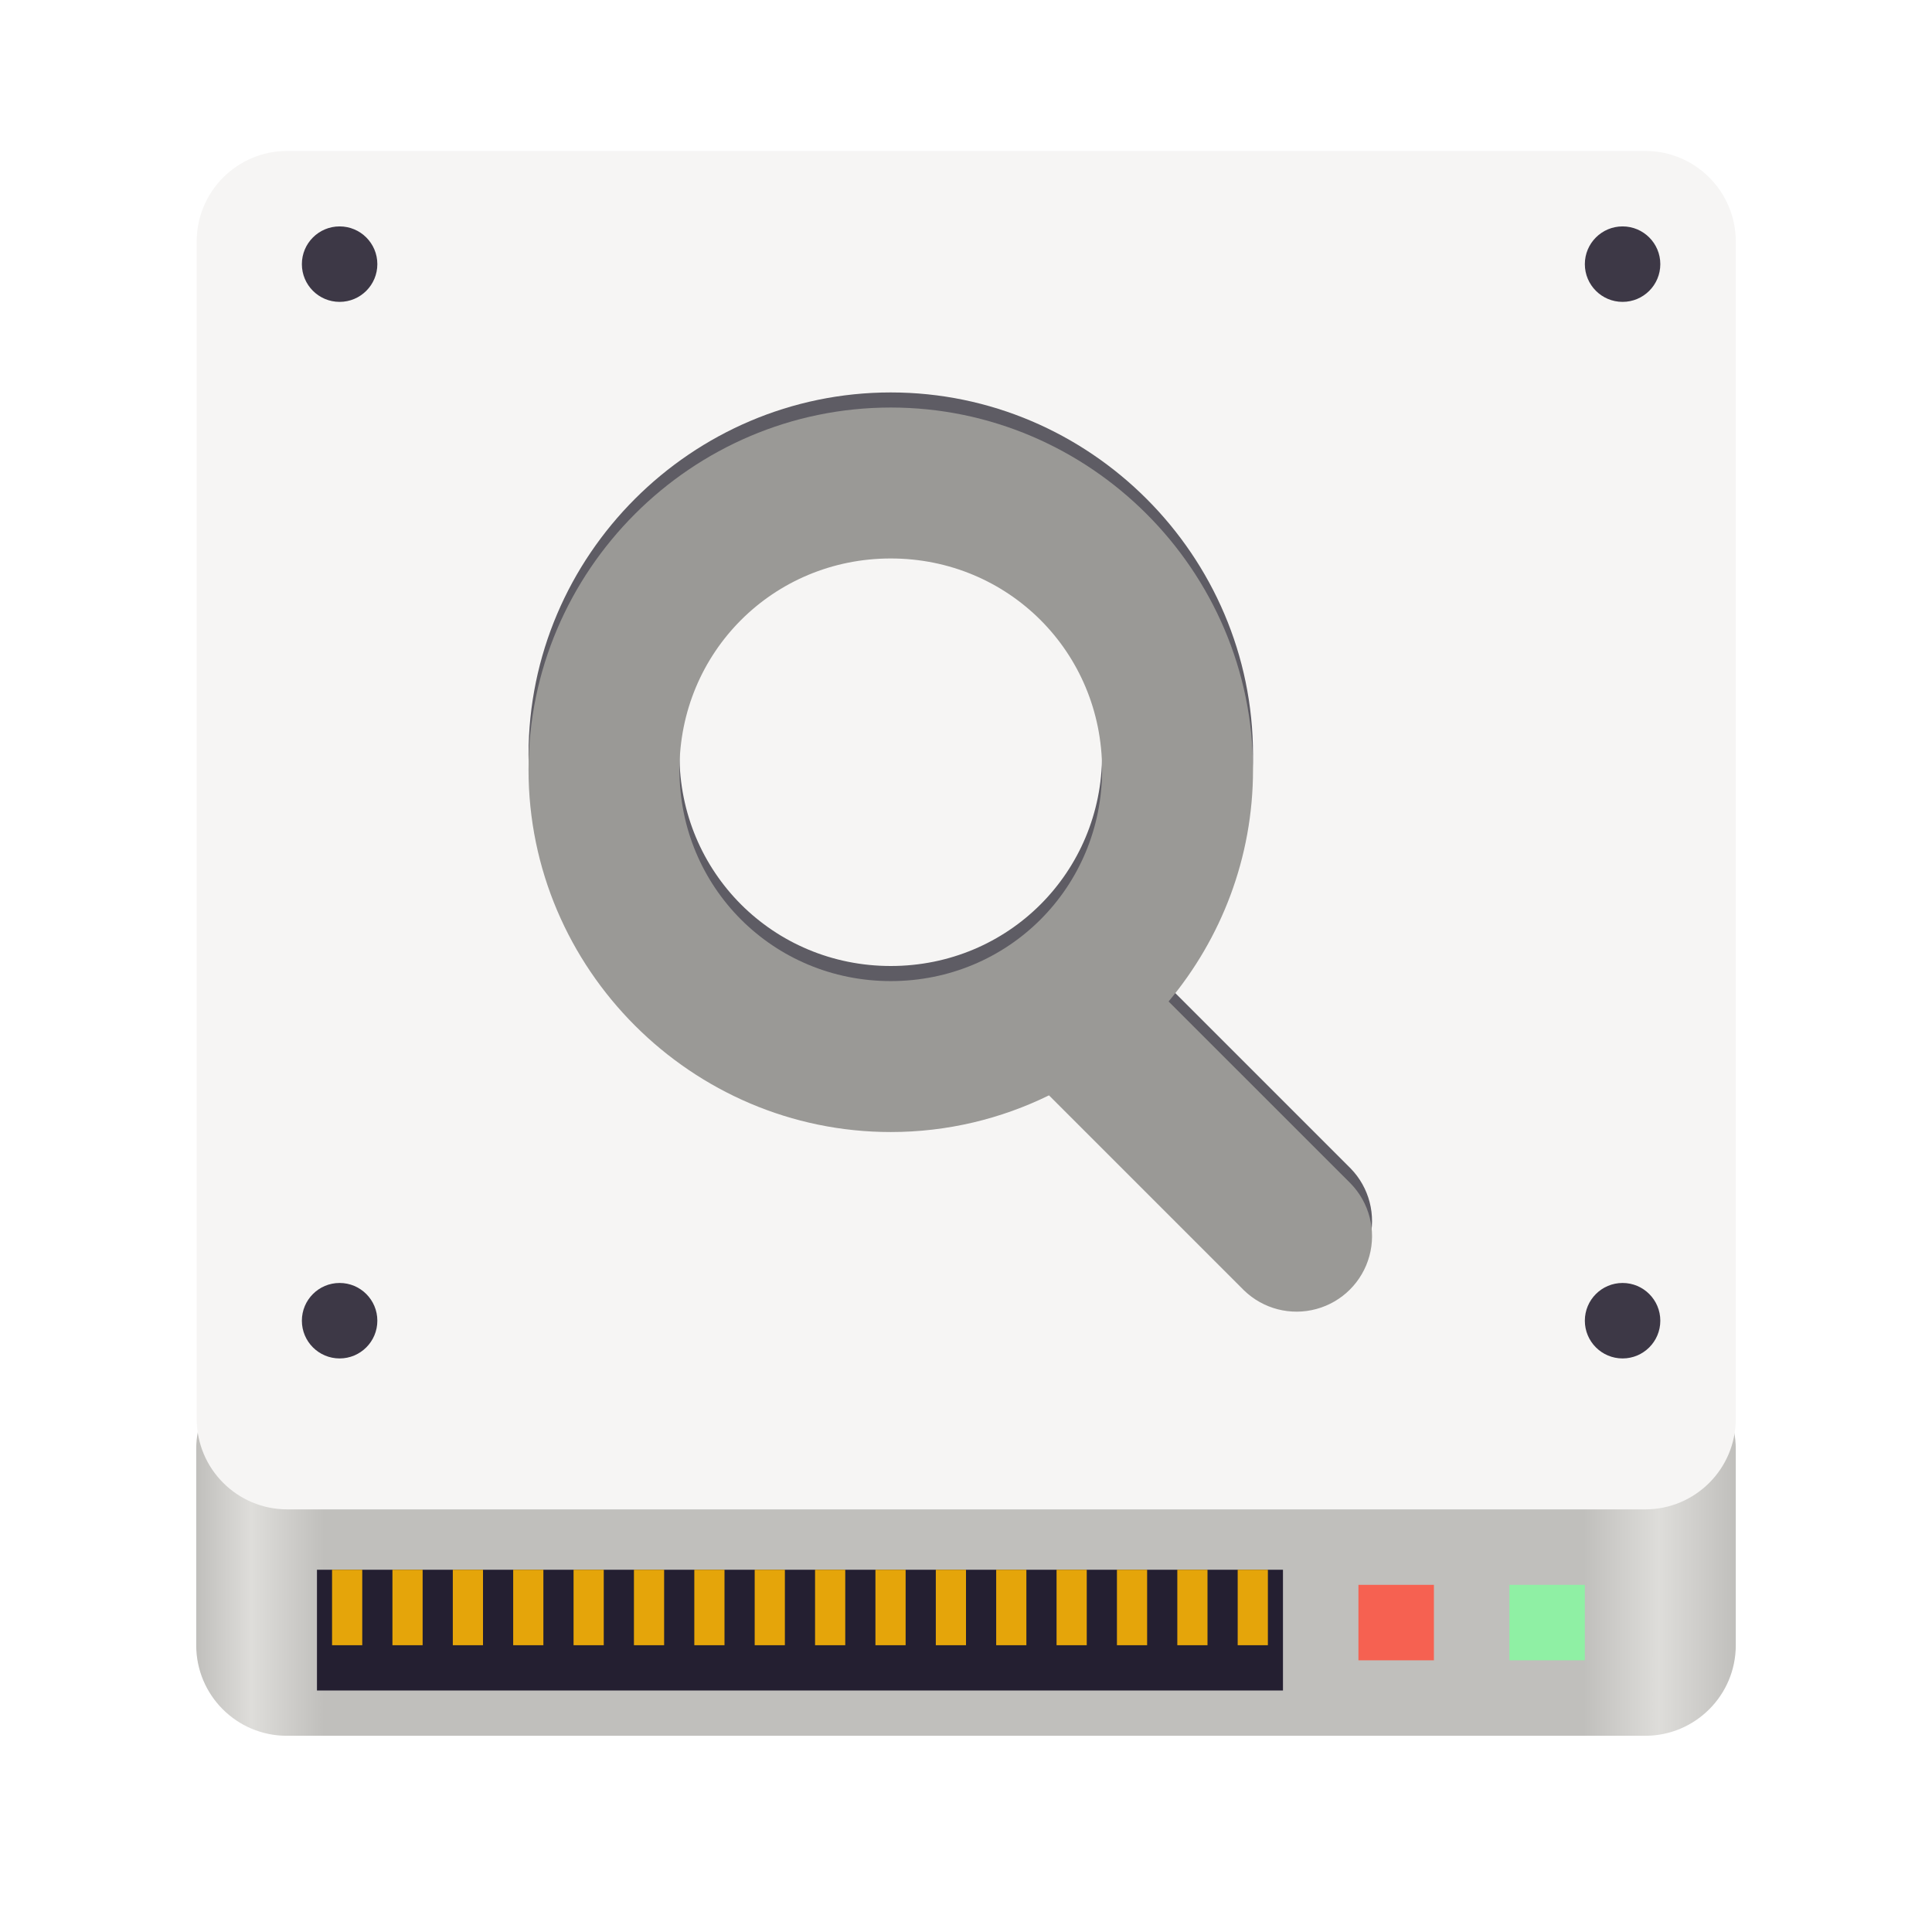
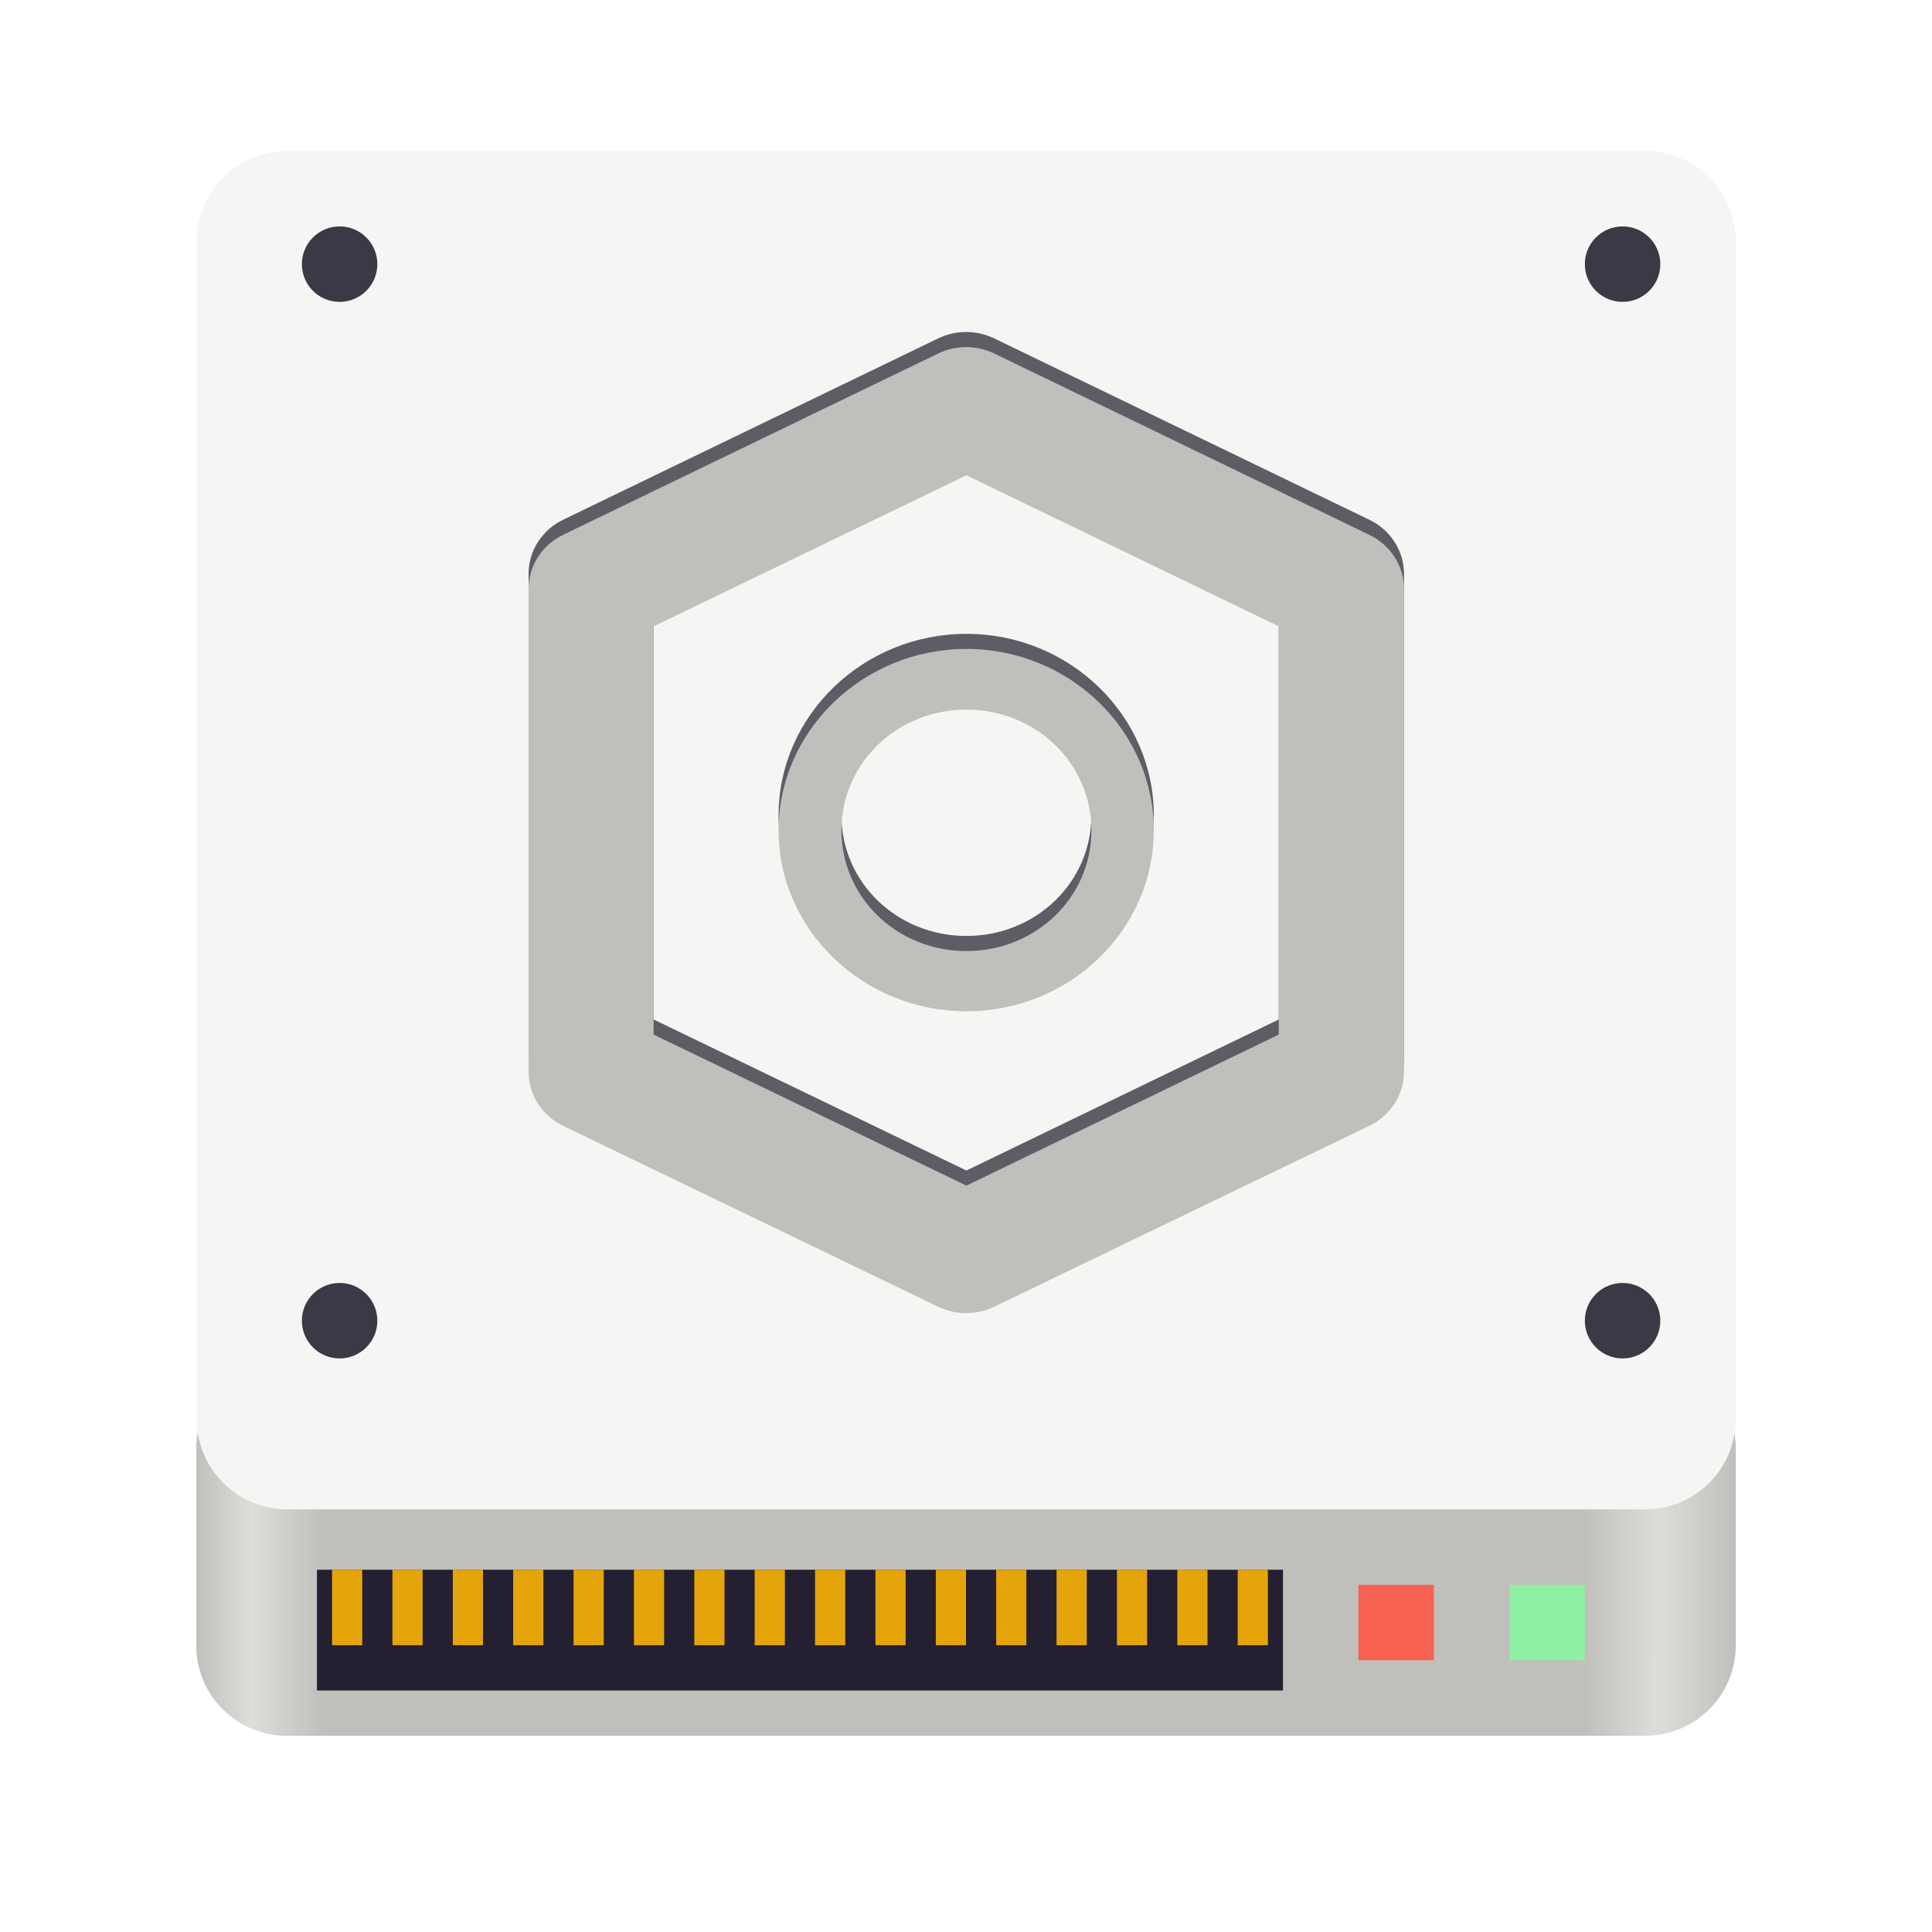
<svg xmlns="http://www.w3.org/2000/svg" xmlns:xlink="http://www.w3.org/1999/xlink" version="1.0" width="128" height="128" id="svg3486">
  <defs id="defs3488">
    <linearGradient id="linearGradient7641">
      <stop style="stop-color:#c0bfbc;stop-opacity:1" offset="0" id="stop7637" />
      <stop style="stop-color:#deddda;stop-opacity:1" offset="0.036" id="stop7905" />
      <stop style="stop-color:#c0bfbc;stop-opacity:1" offset="0.083" id="stop7907" />
      <stop style="stop-color:#c0bfbc;stop-opacity:1" offset="0.901" id="stop7839" />
      <stop style="stop-color:#deddda;stop-opacity:1" offset="0.95" id="stop7773" />
      <stop style="stop-color:#c0bfbc;stop-opacity:1" offset="1" id="stop7639" />
    </linearGradient>
    <linearGradient xlink:href="#linearGradient7641" id="linearGradient7643" x1="13" y1="102.5" x2="115" y2="102.5" gradientUnits="userSpaceOnUse" />
  </defs>
  <rect style="opacity:1;fill:url(#linearGradient7643);fill-opacity:1;stroke:none;stroke-width:1;stroke-linecap:round;stroke-linejoin:round;stroke-opacity:1;stop-color:#000000" id="rect5984" width="102" height="25" x="13" y="90" rx="6" ry="6" />
  <rect style="opacity:1;fill:#f6f5f4;fill-opacity:1;stroke:none;stroke-width:1;stroke-linecap:round;stroke-linejoin:round;stroke-opacity:1;stop-color:#000000" id="rect6798" width="101.969" height="90" x="13.031" y="10" rx="6" ry="6" />
  <path style="vector-effect:none;fill:#241f31;fill-opacity:1;fill-rule:nonzero;stroke:none;stroke-width:1;stroke-linecap:butt;stroke-linejoin:miter;stroke-miterlimit:4;stroke-dasharray:none;stroke-opacity:0.599;paint-order:normal" d="m 21,112 h 64 v -8 H 21 Z" id="rect917" />
  <path style="fill:#e5a50a;fill-opacity:1;stroke:none;stroke-width:1px;stroke-linecap:butt;stroke-linejoin:miter;stroke-opacity:1" d="m 22,104 v 5 h 2 v -5 z" id="path928" />
  <path style="fill:#e5a50a;fill-opacity:1;stroke:none;stroke-width:1px;stroke-linecap:butt;stroke-linejoin:miter;stroke-opacity:1" d="m 26,104 v 5 h 2 v -5 z" id="path928-3" />
  <path style="fill:#e5a50a;fill-opacity:1;stroke:none;stroke-width:1px;stroke-linecap:butt;stroke-linejoin:miter;stroke-opacity:1" d="m 30,104 v 5 h 2 v -5 z" id="path928-6" />
  <path style="fill:#e5a50a;fill-opacity:1;stroke:none;stroke-width:1px;stroke-linecap:butt;stroke-linejoin:miter;stroke-opacity:1" d="m 34,104 v 5 h 2 v -5 z" id="path928-7" />
  <path style="fill:#e5a50a;fill-opacity:1;stroke:none;stroke-width:1px;stroke-linecap:butt;stroke-linejoin:miter;stroke-opacity:1" d="m 38,104 v 5 h 2 v -5 z" id="path928-5" />
  <path style="fill:#e5a50a;fill-opacity:1;stroke:none;stroke-width:1px;stroke-linecap:butt;stroke-linejoin:miter;stroke-opacity:1" d="m 42,104 v 5 h 2 v -5 z" id="path928-35" />
  <path style="fill:#e5a50a;fill-opacity:1;stroke:none;stroke-width:1px;stroke-linecap:butt;stroke-linejoin:miter;stroke-opacity:1" d="m 46,104 v 5 h 2 v -5 z" id="path928-62" />
  <path style="fill:#e5a50a;fill-opacity:1;stroke:none;stroke-width:1px;stroke-linecap:butt;stroke-linejoin:miter;stroke-opacity:1" d="m 50,104 v 5 h 2 v -5 z" id="path928-9" />
  <path style="fill:#e5a50a;fill-opacity:1;stroke:none;stroke-width:1px;stroke-linecap:butt;stroke-linejoin:miter;stroke-opacity:1" d="m 54,104 v 5 h 2 v -5 z" id="path928-1" />
  <path style="fill:#e5a50a;fill-opacity:1;stroke:none;stroke-width:1px;stroke-linecap:butt;stroke-linejoin:miter;stroke-opacity:1" d="m 58,104 v 5 h 2 v -5 z" id="path928-2" />
  <path style="fill:#e5a50a;fill-opacity:1;stroke:none;stroke-width:1px;stroke-linecap:butt;stroke-linejoin:miter;stroke-opacity:1" d="m 62,104 v 5 h 2 v -5 z" id="path928-70" />
  <path style="fill:#e5a50a;fill-opacity:1;stroke:none;stroke-width:1px;stroke-linecap:butt;stroke-linejoin:miter;stroke-opacity:1" d="m 66,104 v 5 h 2 v -5 z" id="path928-93" />
  <path style="fill:#e5a50a;fill-opacity:1;stroke:none;stroke-width:1px;stroke-linecap:butt;stroke-linejoin:miter;stroke-opacity:1" d="m 70,104 v 5 h 2 v -5 z" id="path928-60" />
  <path style="fill:#e5a50a;fill-opacity:1;stroke:none;stroke-width:1px;stroke-linecap:butt;stroke-linejoin:miter;stroke-opacity:1" d="m 74,104 v 5 h 2 v -5 z" id="path928-626" />
  <path style="fill:#e5a50a;fill-opacity:1;stroke:none;stroke-width:1px;stroke-linecap:butt;stroke-linejoin:miter;stroke-opacity:1" d="m 78,104 v 5 h 2 v -5 z" id="path928-18" />
  <path style="fill:#e5a50a;fill-opacity:1;stroke:none;stroke-width:1px;stroke-linecap:butt;stroke-linejoin:miter;stroke-opacity:1" d="m 82,104 v 5 h 2 v -5 z" id="path928-79" />
  <path style="fill:#8ff0a4;fill-opacity:1;stroke:none;stroke-width:1px;stroke-linecap:butt;stroke-linejoin:miter;stroke-opacity:0.544" d="m 105,105 v 5 h -5 v -5 z" id="path915-6" />
  <path style="fill:#f66151;fill-opacity:1;stroke:none;stroke-width:1px;stroke-linecap:butt;stroke-linejoin:miter;stroke-opacity:0.544" d="m 95,105 v 5 h -5 v -5 z" id="path915-6-2" />
-   <path id="path54" style="color:#000000;fill:#5e5c64;stroke-linecap:round;-inkscape-stroke:none;opacity:1" d="M 59.016 26 C 45.82 26 35.016 36.805 35.016 50 C 35.016 63.195 45.82 74 59.016 74 C 62.768 74 66.326 73.124 69.498 71.57 L 82.414 84.486 A 5 5 0 0 0 87.217 85.725 A 5 5 0 0 0 90.725 82.217 A 5 5 0 0 0 89.486 77.414 L 77.422 65.35 C 80.908 61.181 83.016 55.824 83.016 50 C 83.016 36.805 72.211 26 59.016 26 z M 59.016 36 C 66.806 36 73.016 42.21 73.016 50 C 73.016 57.79 66.806 64 59.016 64 C 51.226 64 45.016 57.79 45.016 50 C 45.016 42.21 51.226 36 59.016 36 z " />
-   <path id="path54-0" style="color:#000000;opacity:1;fill:#9a9996;stroke-linecap:round;-inkscape-stroke:none" d="m 59.016,27 c -13.195,0 -24,10.805 -24,24 0,13.195 10.805,24 24,24 3.752,0 7.31,-0.876 10.482,-2.43 l 12.916,12.916 a 5,5 0 0 0 4.803,1.238 5,5 0 0 0 3.508,-3.508 5,5 0 0 0 -1.238,-4.803 L 77.422,66.35 C 80.908,62.181 83.016,56.824 83.016,51 c 0,-13.195 -10.805,-24 -24,-24 z m 0,10 c 7.79,0 14,6.21 14,14 0,7.79 -6.21,14 -14,14 -7.79,0 -14,-6.21 -14,-14 0,-7.79 6.21,-14 14,-14 z" />
  <circle style="opacity:1;fill:#3d3846;fill-opacity:1;stroke:none;stroke-linecap:round;stroke-linejoin:round;stroke-opacity:1;stop-color:#000000" id="path7160" cx="22.5" cy="87.5" r="2.5" />
  <circle style="opacity:1;fill:#3d3846;fill-opacity:1;stroke:none;stroke-linecap:round;stroke-linejoin:round;stroke-opacity:1;stop-color:#000000" id="path7184" cx="107.5" cy="87.5" r="2.5" />
  <circle style="opacity:1;fill:#3d3846;fill-opacity:1;stroke:none;stroke-linecap:round;stroke-linejoin:round;stroke-opacity:1;stop-color:#000000" id="path7186" cx="107.5" cy="17.5" r="2.5" />
  <circle style="opacity:1;fill:#3d3846;fill-opacity:1;stroke:none;stroke-linecap:round;stroke-linejoin:round;stroke-opacity:1;stop-color:#000000" id="path7188" cx="22.5" cy="17.5" r="2.5" />
+   <g id="g1054" transform="matrix(15.65419,0,0,15.11776,30.88786,22.00764)" style="fill:#5e5c64;stroke-width:0.246">
+     <path style="color:#000000;fill:#5e5c64;fill-opacity:1;stroke:none;stroke-width:0.065;stroke-linecap:round;stroke-linejoin:round;stroke-miterlimit:4;stroke-dasharray:none" d="m 2.117,1.322 c -0.437,0 -0.795,0.358 -0.795,0.795 0,0.437 0.358,0.793 0.795,0.793 0.437,0 0.793,-0.356 0.793,-0.793 0,-0.437 -0.356,-0.795 -0.793,-0.795 z m 0,0.266 c 0.294,0 0.529,0.235 0.529,0.529 0,0.294 -0.235,0.529 -0.529,0.529 -0.294,0 -0.529,-0.235 -0.529,-0.529 0,-0.294 0.235,-0.529 0.529,-0.529 z" id="path830" />
+     <path style="color:#000000;fill:#5e5c64;stroke-width:0.246;stroke-linecap:round;stroke-linejoin:round;-inkscape-stroke:none" d="M 1.998,0.027 0.41,0.822 A 0.265,0.265 0 0 0 0.264,1.059 V 3.176 A 0.265,0.265 0 0 0 0.41,3.412 L 1.998,4.205 a 0.265,0.265 0 0 0 0.236,0 L 3.822,3.412 A 0.265,0.265 0 0 0 3.969,3.176 V 1.059 A 0.265,0.265 0 0 0 3.822,0.822 L 2.234,0.027 a 0.265,0.265 0 0 0 -0.236,0 z M 2.117,0.561 3.439,1.223 V 3.012 L 2.117,3.674 0.793,3.012 V 1.223 Z" id="path6982" />
+   </g>
+   <g id="g1054-3" transform="matrix(15.65419,0,0,15.11776,30.88786,23.00764)" style="fill:#c0bfbc;stroke-width:0.246">
+     <path style="color:#000000;fill:#c0bfbc;fill-opacity:1;stroke:none;stroke-width:0.065;stroke-linecap:round;stroke-linejoin:round;stroke-miterlimit:4;stroke-dasharray:none" d="m 2.117,1.322 c -0.437,0 -0.795,0.358 -0.795,0.795 0,0.437 0.358,0.793 0.795,0.793 0.437,0 0.793,-0.356 0.793,-0.793 0,-0.437 -0.356,-0.795 -0.793,-0.795 z m 0,0.266 c 0.294,0 0.529,0.235 0.529,0.529 0,0.294 -0.235,0.529 -0.529,0.529 -0.294,0 -0.529,-0.235 -0.529,-0.529 0,-0.294 0.235,-0.529 0.529,-0.529 z" id="path830-6" />
+     <path style="color:#000000;fill:#c0bfbc;stroke-width:0.246;stroke-linecap:round;stroke-linejoin:round;-inkscape-stroke:none" d="M 1.998,0.027 0.41,0.822 A 0.265,0.265 0 0 0 0.264,1.059 V 3.176 A 0.265,0.265 0 0 0 0.41,3.412 L 1.998,4.205 a 0.265,0.265 0 0 0 0.236,0 L 3.822,3.412 A 0.265,0.265 0 0 0 3.969,3.176 V 1.059 A 0.265,0.265 0 0 0 3.822,0.822 L 2.234,0.027 a 0.265,0.265 0 0 0 -0.236,0 z M 2.117,0.561 3.439,1.223 V 3.012 L 2.117,3.674 0.793,3.012 V 1.223 Z" id="path6982-7" />
+   </g>
</svg>
